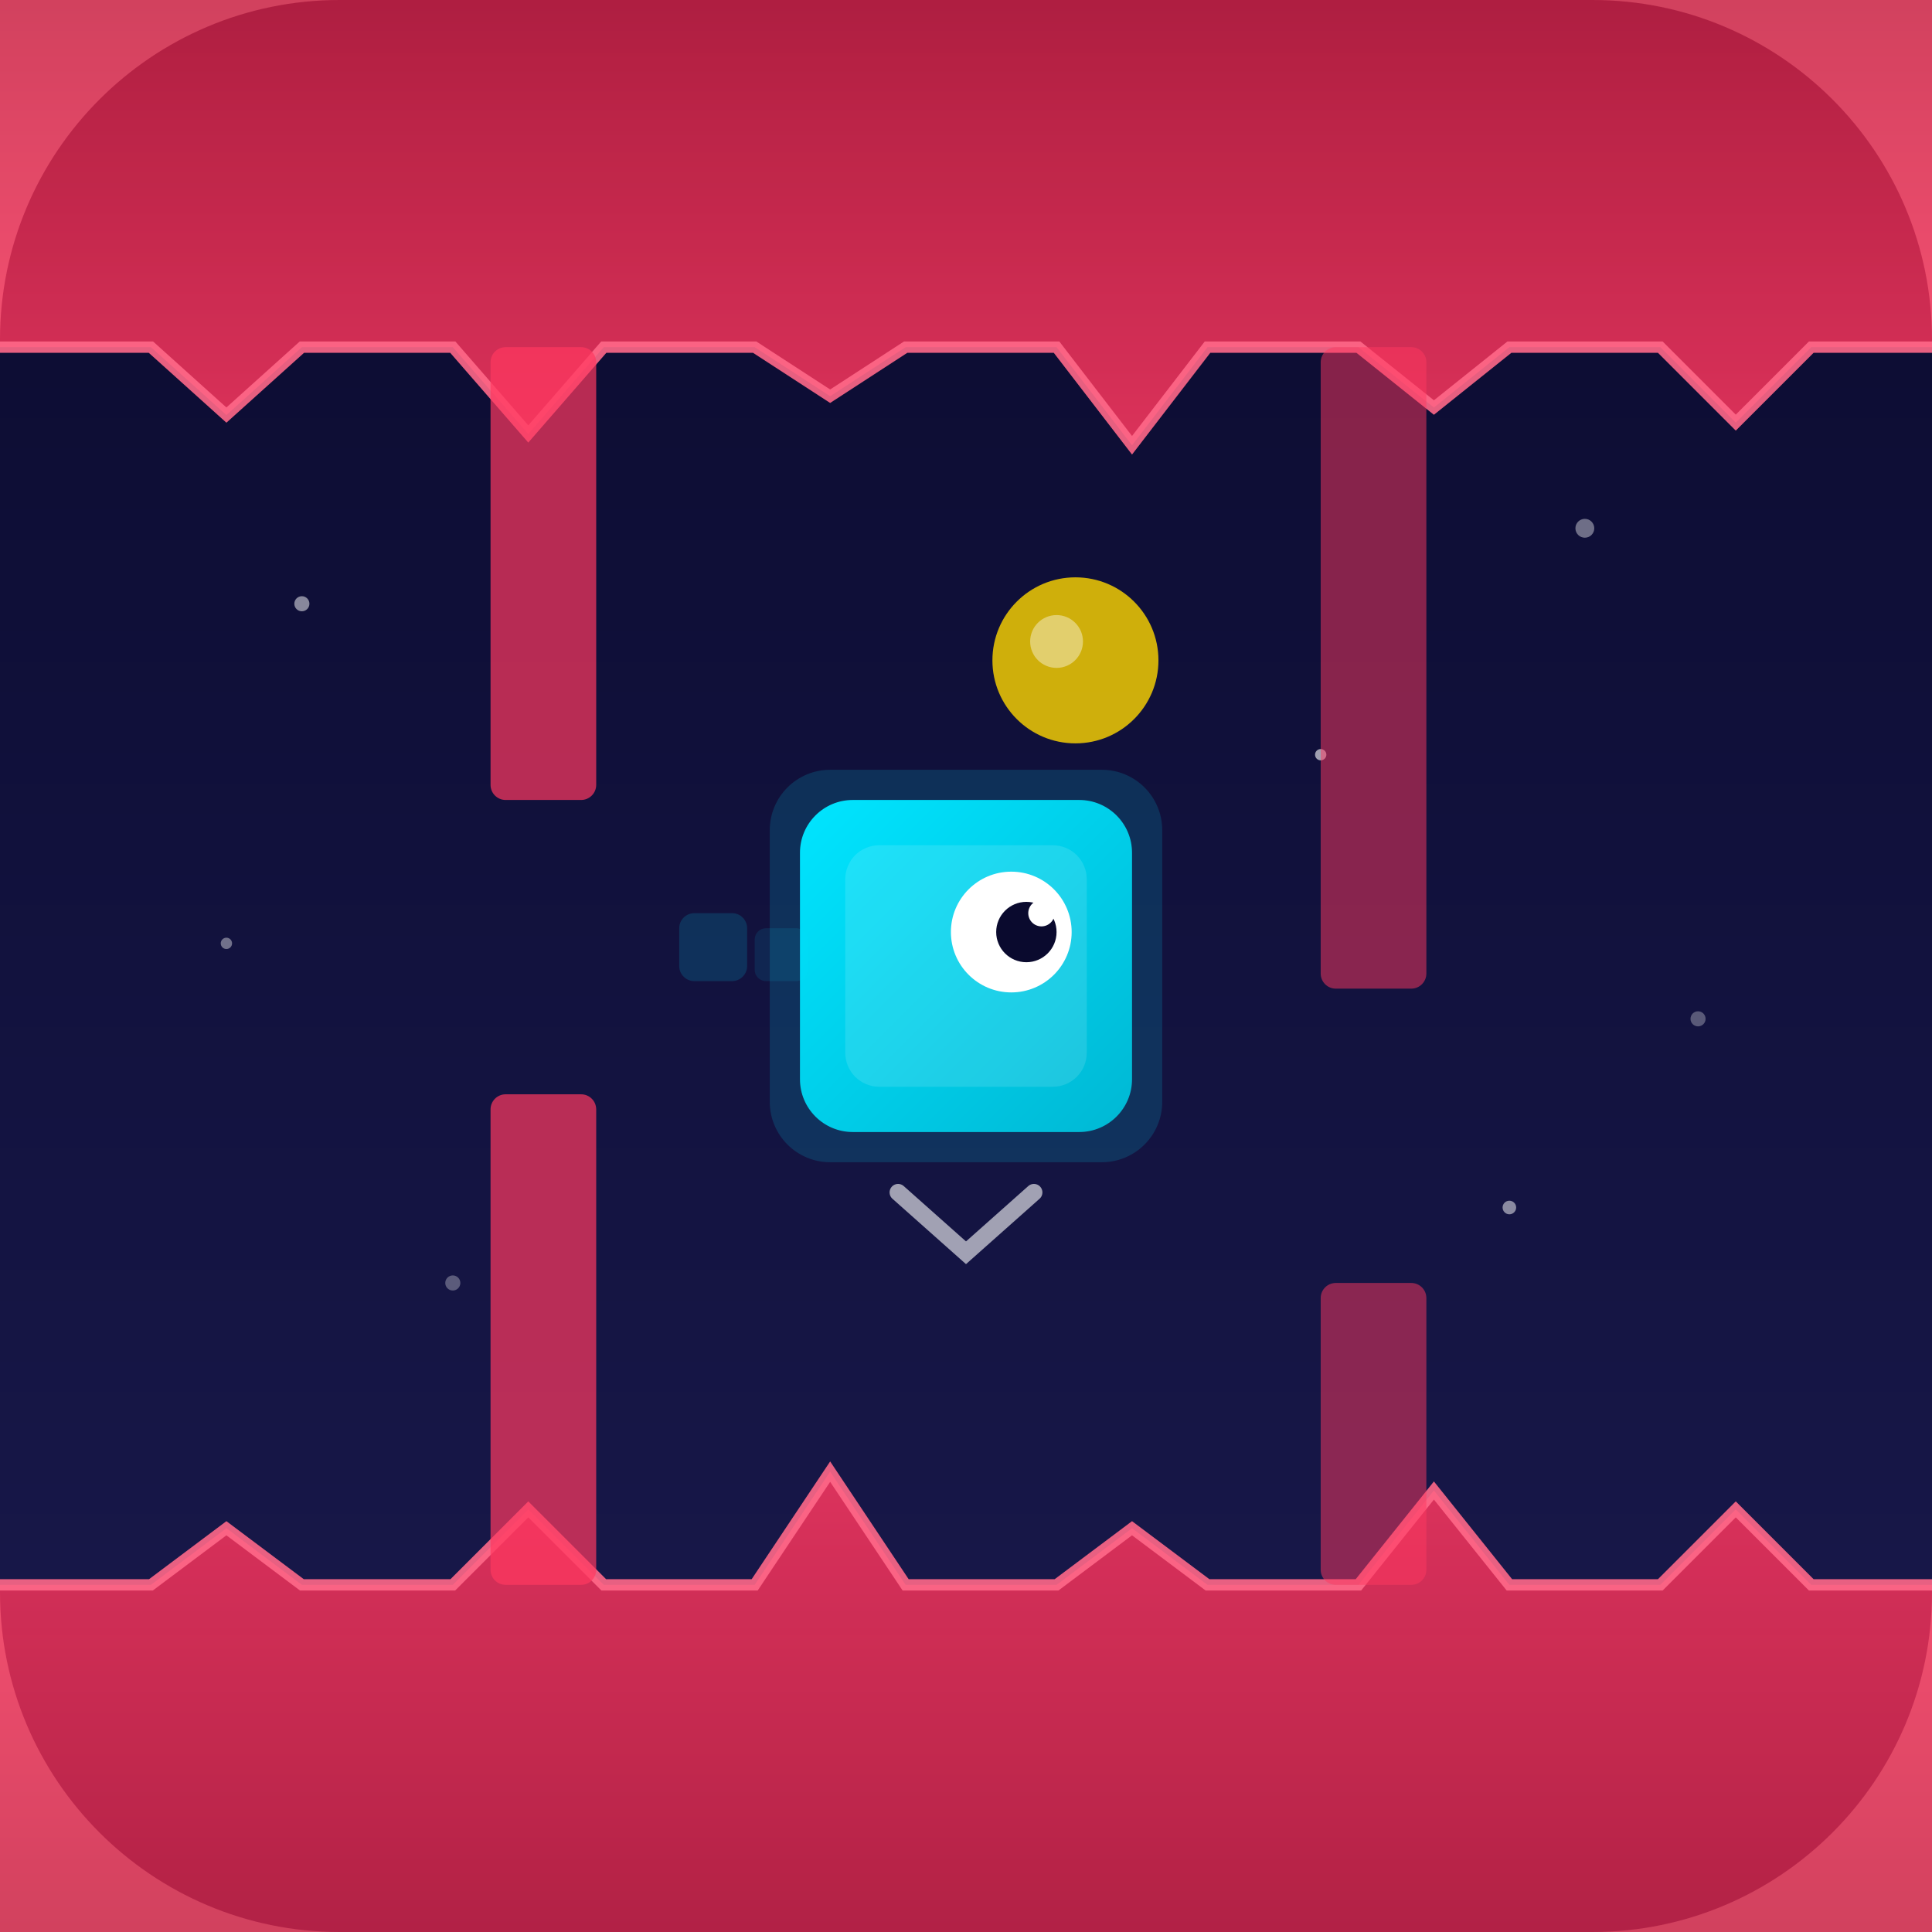
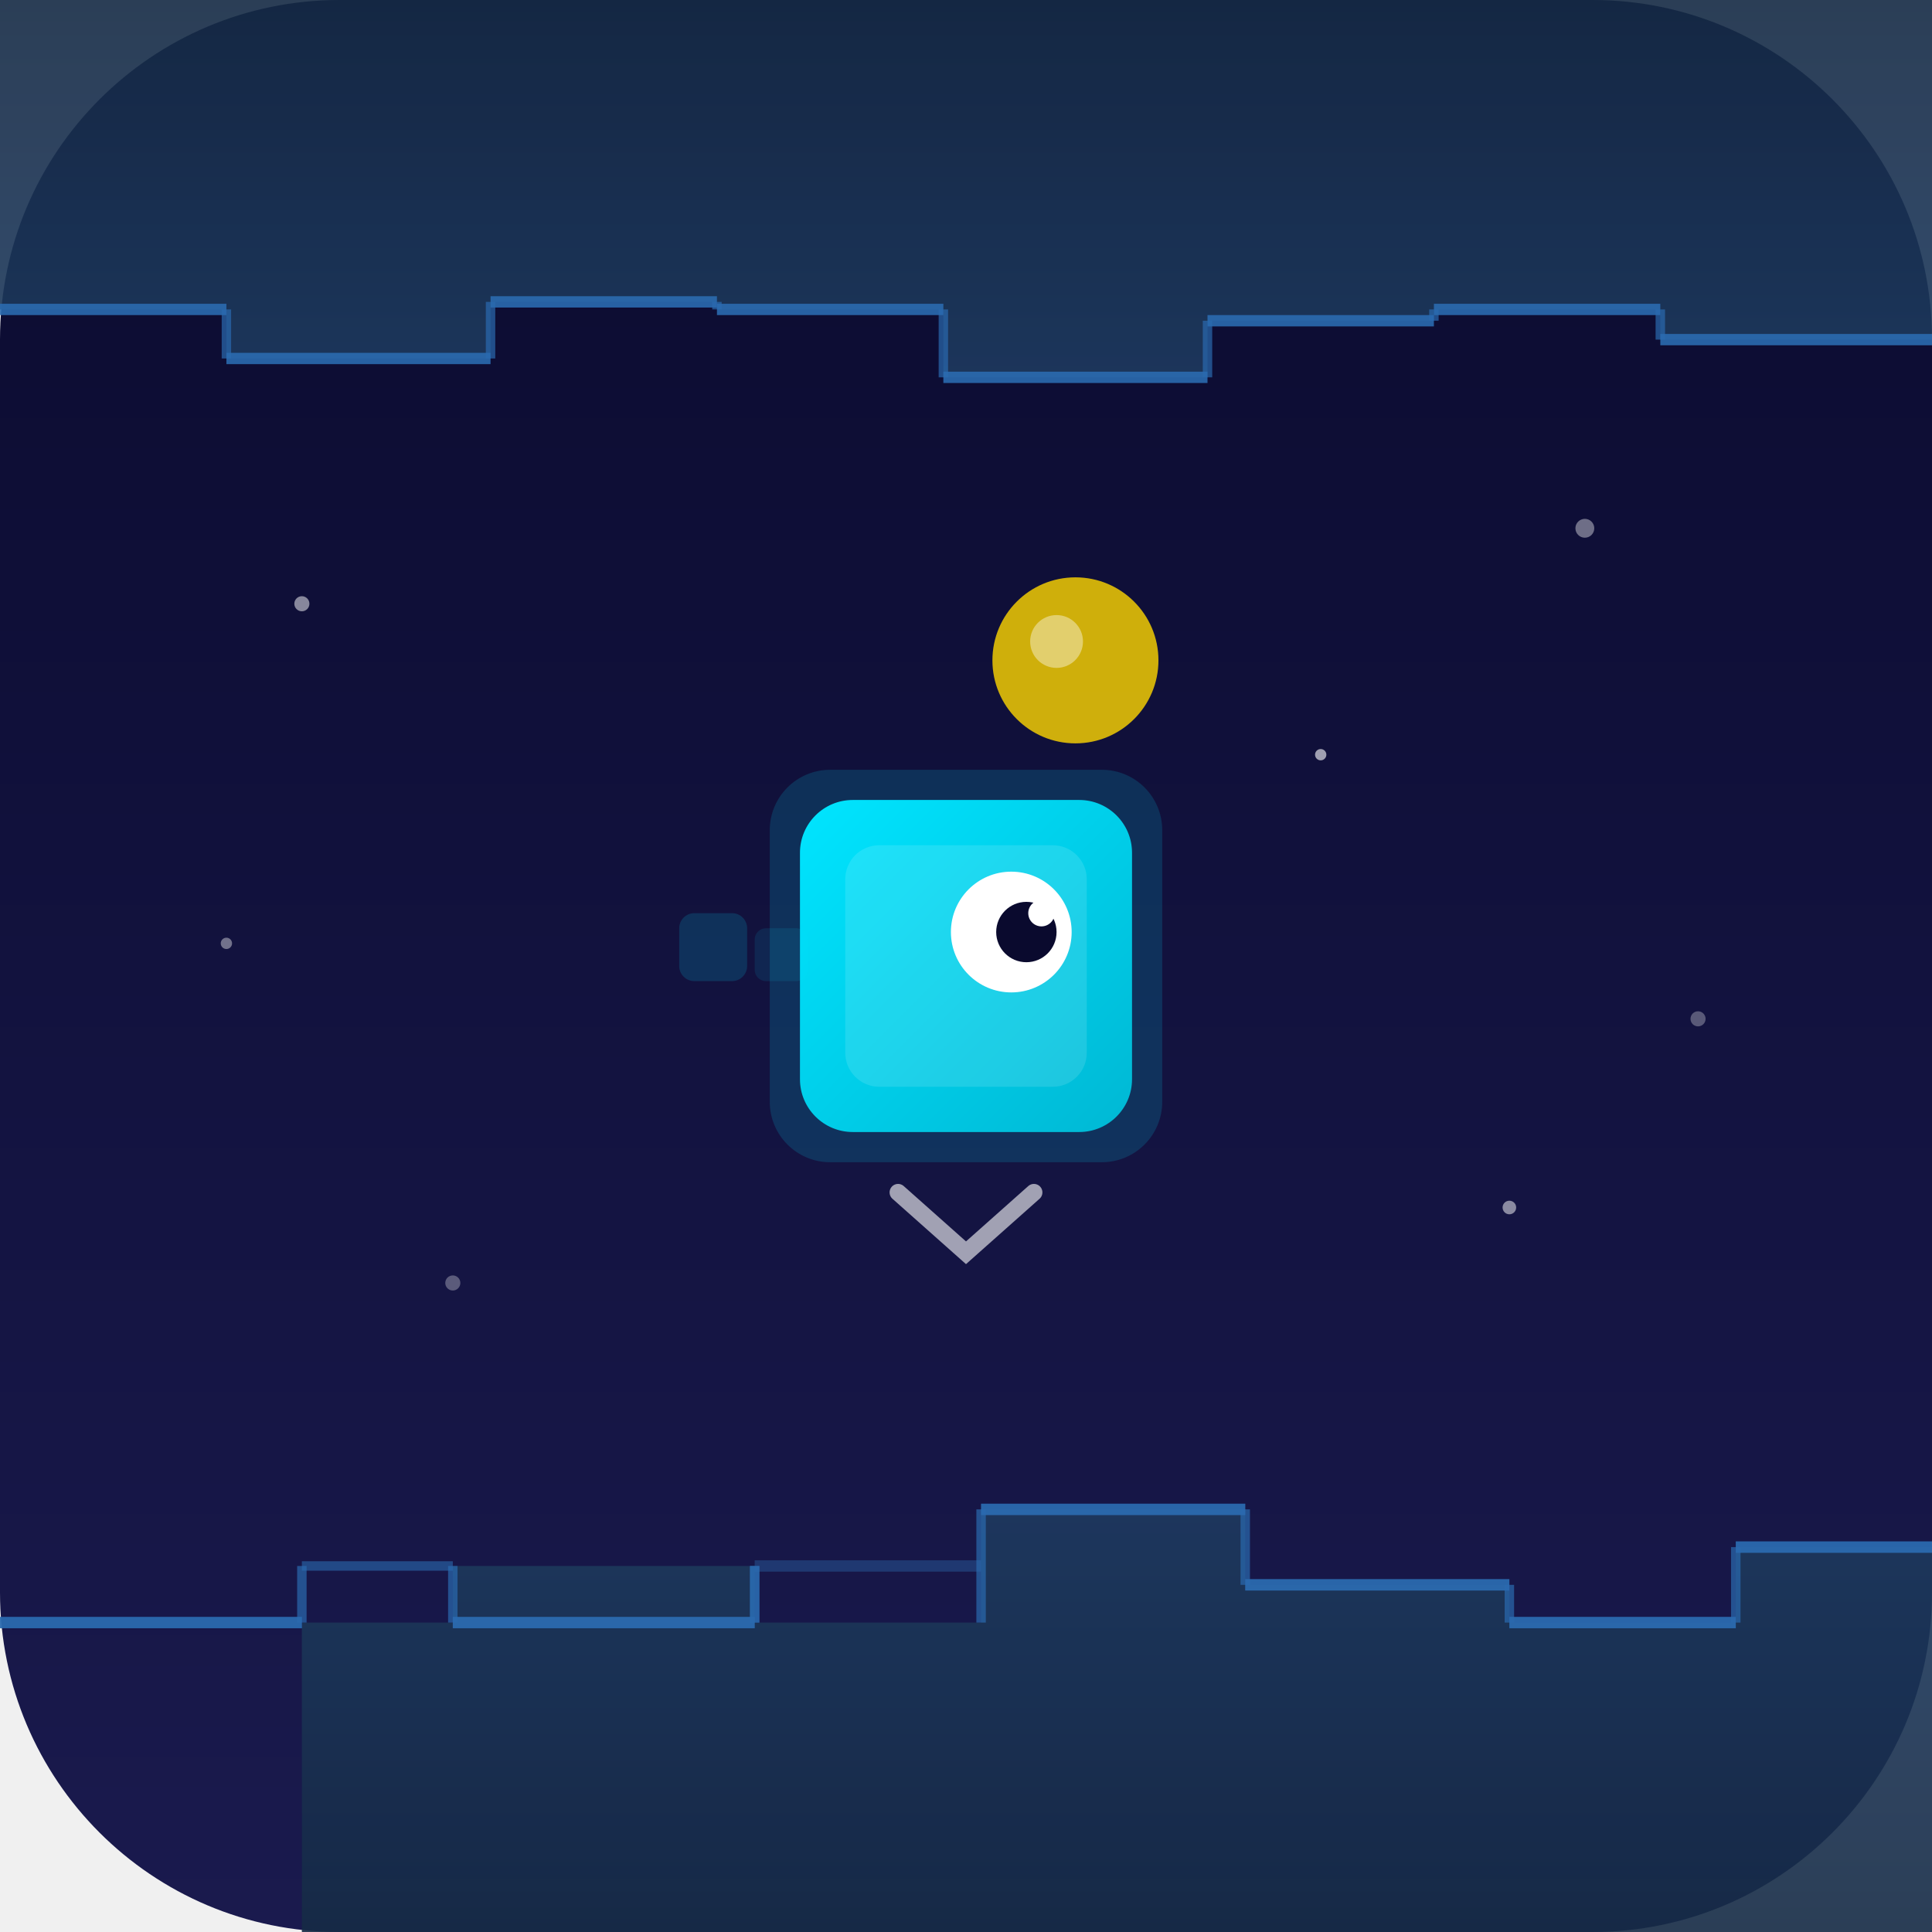
<svg xmlns="http://www.w3.org/2000/svg" viewBox="0 0 512 512">
  <defs>
    <linearGradient id="bg" x1="0%" y1="0%" x2="0%" y2="100%">
      <stop offset="0%" style="stop-color:#0a0a2e" />
      <stop offset="100%" style="stop-color:#1a1a4e" />
    </linearGradient>
    <linearGradient id="player" x1="0%" y1="0%" x2="100%" y2="100%">
      <stop offset="0%" style="stop-color:#00e5ff" />
      <stop offset="100%" style="stop-color:#00b8d4" />
    </linearGradient>
    <linearGradient id="floorGrad" x1="0%" y1="0%" x2="0%" y2="100%">
-       <stop offset="0%" style="stop-color:#ff3860" />
-       <stop offset="100%" style="stop-color:#cc2244" />
+       <stop offset="0%" style="stop-color:#1e3a5f" />
+       <stop offset="100%" style="stop-color:#152a45" />
    </linearGradient>
    <linearGradient id="ceilGrad" x1="0%" y1="100%" x2="0%" y2="0%">
-       <stop offset="0%" style="stop-color:#ff3860" />
-       <stop offset="100%" style="stop-color:#cc2244" />
+       <stop offset="0%" style="stop-color:#1e3a5f" />
+       <stop offset="100%" style="stop-color:#152a45" />
    </linearGradient>
  </defs>
  <rect width="512" height="512" rx="90" fill="url(#bg)" />
  <circle cx="80" cy="160" r="2" fill="#fff" opacity="0.5" />
  <circle cx="420" cy="140" r="2.5" fill="#fff" opacity="0.4" />
  <circle cx="350" cy="200" r="1.5" fill="#fff" opacity="0.6" />
  <circle cx="120" cy="340" r="2" fill="#fff" opacity="0.3" />
  <circle cx="400" cy="320" r="1.8" fill="#fff" opacity="0.5" />
  <circle cx="60" cy="250" r="1.5" fill="#fff" opacity="0.4" />
  <circle cx="450" cy="270" r="2" fill="#fff" opacity="0.3" />
-   <path d="M0 420 L0 512 L512 512 L512 420 L480 420 L460 400 L440 420 L400 420 L380 395 L360 420 L320 420 L300 405 L280 420 L240 420 L220 390 L200 420 L160 420 L140 400 L120 420 L80 420 L60 405 L40 420 L0 420 Z" fill="url(#floorGrad)" opacity="0.85" />
-   <path d="M0 420 L40 420 L60 405 L80 420 L120 420 L140 400 L160 420 L200 420 L220 390 L240 420 L280 420 L300 405 L320 420 L360 420 L380 395 L400 420 L440 420 L460 400 L480 420 L512 420" stroke="#ff6888" stroke-width="3" fill="none" opacity="0.9" />
-   <path d="M0 0 L0 92 L40 92 L60 110 L80 92 L120 92 L140 115 L160 92 L200 92 L220 105 L240 92 L280 92 L300 118 L320 92 L360 92 L380 108 L400 92 L440 92 L460 112 L480 92 L512 92 L512 0 Z" fill="url(#ceilGrad)" opacity="0.85" />
-   <path d="M0 92 L40 92 L60 110 L80 92 L120 92 L140 115 L160 92 L200 92 L220 105 L240 92 L280 92 L300 118 L320 92 L360 92 L380 108 L400 92 L440 92 L460 112 L480 92 L512 92" stroke="#ff6888" stroke-width="3" fill="none" opacity="0.9" />
-   <rect x="130" y="92" width="28" height="120" rx="4" fill="#ff3860" opacity="0.7" />
-   <rect x="130" y="290" width="28" height="130" rx="4" fill="#ff3860" opacity="0.7" />
-   <rect x="350" y="92" width="28" height="170" rx="4" fill="#ff3860" opacity="0.5" />
-   <rect x="350" y="340" width="28" height="80" rx="4" fill="#ff3860" opacity="0.5" />
+   <path d="M0 430 L0 512 L80 512 L80 430 L80 430 L120 430 L120 415 L200 415 L200 430 L260 430 L260 400 L330 400 L330 420 L400 420 L400 430 L460 430 L460 410 L512 410 L512 512 L0 512 Z" fill="url(#floorGrad)" opacity="0.9" />
+   <path d="M0 430 L80 430 L80 430" stroke="#2a6aaf" stroke-width="3" fill="none" opacity="0.9" />
+   <line x1="80" y1="430" x2="80" y2="415" stroke="#2a6aaf" stroke-width="2.5" opacity="0.7" />
+   <line x1="120" y1="430" x2="120" y2="415" stroke="#2a6aaf" stroke-width="2.5" opacity="0.7" />
+   <path d="M80 415 L120 415" stroke="#2a6aaf" stroke-width="2.5" fill="none" opacity="0.6" />
+   <path d="M120 430 L200 430" stroke="#2a6aaf" stroke-width="3" fill="none" opacity="0.9" />
+   <line x1="200" y1="430" x2="200" y2="415" stroke="#2a6aaf" stroke-width="2.5" opacity="0.7" />
+   <path d="M200 415 L200 430" stroke="#2a6aaf" stroke-width="2.5" fill="none" opacity="0.7" />
+   <line x1="260" y1="430" x2="260" y2="400" stroke="#2a6aaf" stroke-width="2.5" opacity="0.7" />
+   <path d="M260 400 L330 400" stroke="#2a6aaf" stroke-width="3" fill="none" opacity="0.9" />
+   <line x1="330" y1="400" x2="330" y2="420" stroke="#2a6aaf" stroke-width="2.5" opacity="0.7" />
+   <path d="M330 420 L400 420" stroke="#2a6aaf" stroke-width="3" fill="none" opacity="0.9" />
+   <line x1="400" y1="420" x2="400" y2="430" stroke="#2a6aaf" stroke-width="2.5" opacity="0.7" />
+   <path d="M400 430 L460 430" stroke="#2a6aaf" stroke-width="3" fill="none" opacity="0.9" />
+   <line x1="460" y1="430" x2="460" y2="410" stroke="#2a6aaf" stroke-width="2.5" opacity="0.7" />
+   <path d="M460 410 L512 410" stroke="#2a6aaf" stroke-width="3" fill="none" opacity="0.9" />
+   <path d="M0 430 L80 430 M120 430 L200 430 M200 415 L260 415 M260 400 L330 400 M330 420 L400 420 M400 430 L460 430 M460 410 L512 410" stroke="#2a6aaf" stroke-width="3" fill="none" opacity="0.4" filter="url(#blur)" />
+   <path d="M0 0 L0 82 L60 82 L60 95 L130 95 L130 80 L190 80 L190 82 L250 82 L250 100 L320 100 L320 85 L380 85 L380 82 L440 82 L440 90 L512 90 L512 0 Z" fill="url(#ceilGrad)" opacity="0.9" />
+   <path d="M0 82 L60 82" stroke="#2a6aaf" stroke-width="3" fill="none" opacity="0.9" />
+   <line x1="60" y1="82" x2="60" y2="95" stroke="#2a6aaf" stroke-width="2.5" opacity="0.7" />
+   <path d="M60 95 L130 95" stroke="#2a6aaf" stroke-width="3" fill="none" opacity="0.9" />
+   <line x1="130" y1="95" x2="130" y2="80" stroke="#2a6aaf" stroke-width="2.5" opacity="0.7" />
+   <path d="M130 80 L190 80" stroke="#2a6aaf" stroke-width="3" fill="none" opacity="0.9" />
+   <line x1="190" y1="80" x2="190" y2="82" stroke="#2a6aaf" stroke-width="2.5" opacity="0.7" />
+   <path d="M190 82 L250 82" stroke="#2a6aaf" stroke-width="3" fill="none" opacity="0.9" />
+   <line x1="250" y1="82" x2="250" y2="100" stroke="#2a6aaf" stroke-width="2.5" opacity="0.7" />
+   <path d="M250 100 L320 100" stroke="#2a6aaf" stroke-width="3" fill="none" opacity="0.9" />
+   <line x1="320" y1="100" x2="320" y2="85" stroke="#2a6aaf" stroke-width="2.5" opacity="0.7" />
+   <path d="M320 85 L380 85" stroke="#2a6aaf" stroke-width="3" fill="none" opacity="0.9" />
+   <line x1="380" y1="85" x2="380" y2="82" stroke="#2a6aaf" stroke-width="2.5" opacity="0.7" />
+   <path d="M380 82 L440 82" stroke="#2a6aaf" stroke-width="3" fill="none" opacity="0.9" />
+   <line x1="440" y1="82" x2="440" y2="90" stroke="#2a6aaf" stroke-width="2.5" opacity="0.7" />
+   <path d="M440 90 L512 90" stroke="#2a6aaf" stroke-width="3" fill="none" opacity="0.9" />
  <g transform="translate(256, 256)">
    <rect x="-52" y="-52" width="104" height="104" rx="16" fill="#00e5ff" opacity="0.15" />
    <rect x="-44" y="-44" width="88" height="88" rx="14" fill="url(#player)" />
    <rect x="-32" y="-32" width="64" height="64" rx="9" fill="#fff" opacity="0.12" />
    <circle cx="12" cy="-9" r="16" fill="#fff" />
    <circle cx="16" cy="-9" r="8" fill="#0a0a2e" />
    <circle cx="20" cy="-14" r="3.5" fill="#fff" />
    <path d="M-18 60 L0 76 L18 60" stroke="#fff" stroke-width="4.5" fill="none" stroke-linecap="round" opacity="0.6" />
  </g>
  <circle cx="285" cy="175" r="22" fill="#ffd700" opacity="0.8" />
  <circle cx="280" cy="170" r="7" fill="#fff" opacity="0.4" />
  <rect x="180" y="242" width="18" height="18" rx="4" fill="#00e5ff" opacity="0.15" />
  <rect x="200" y="246" width="14" height="14" rx="3" fill="#00e5ff" opacity="0.1" />
</svg>
